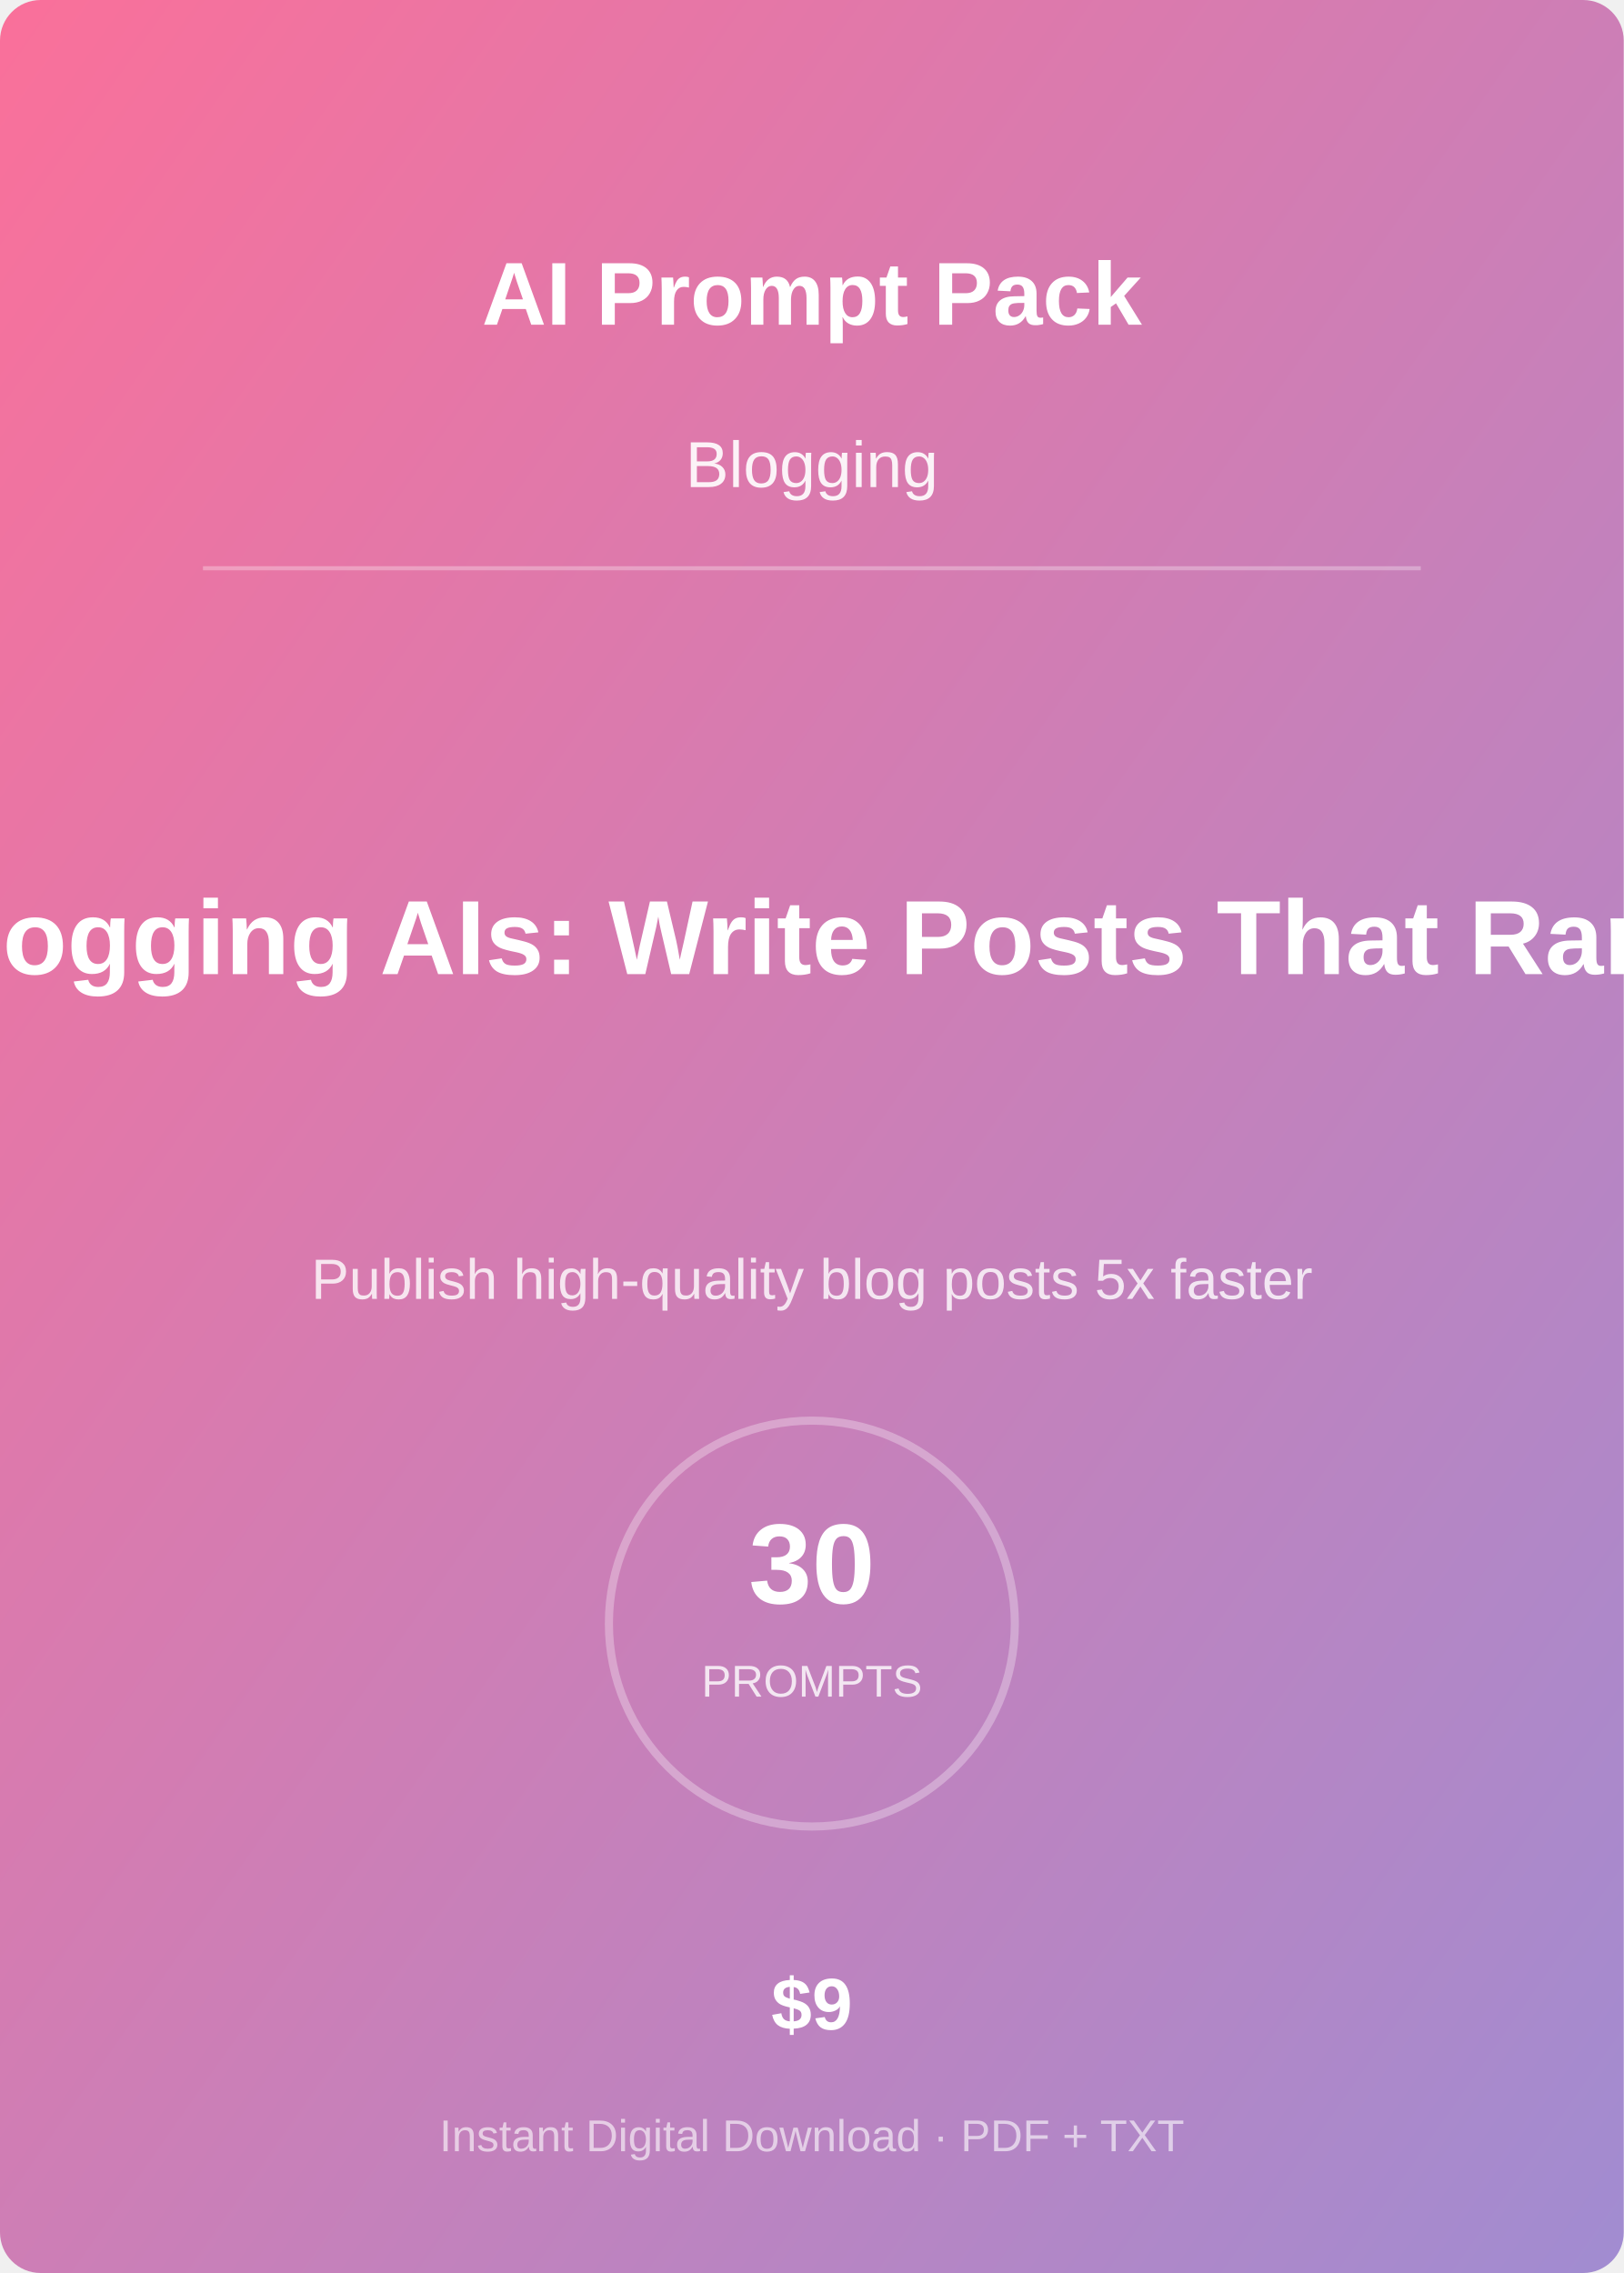
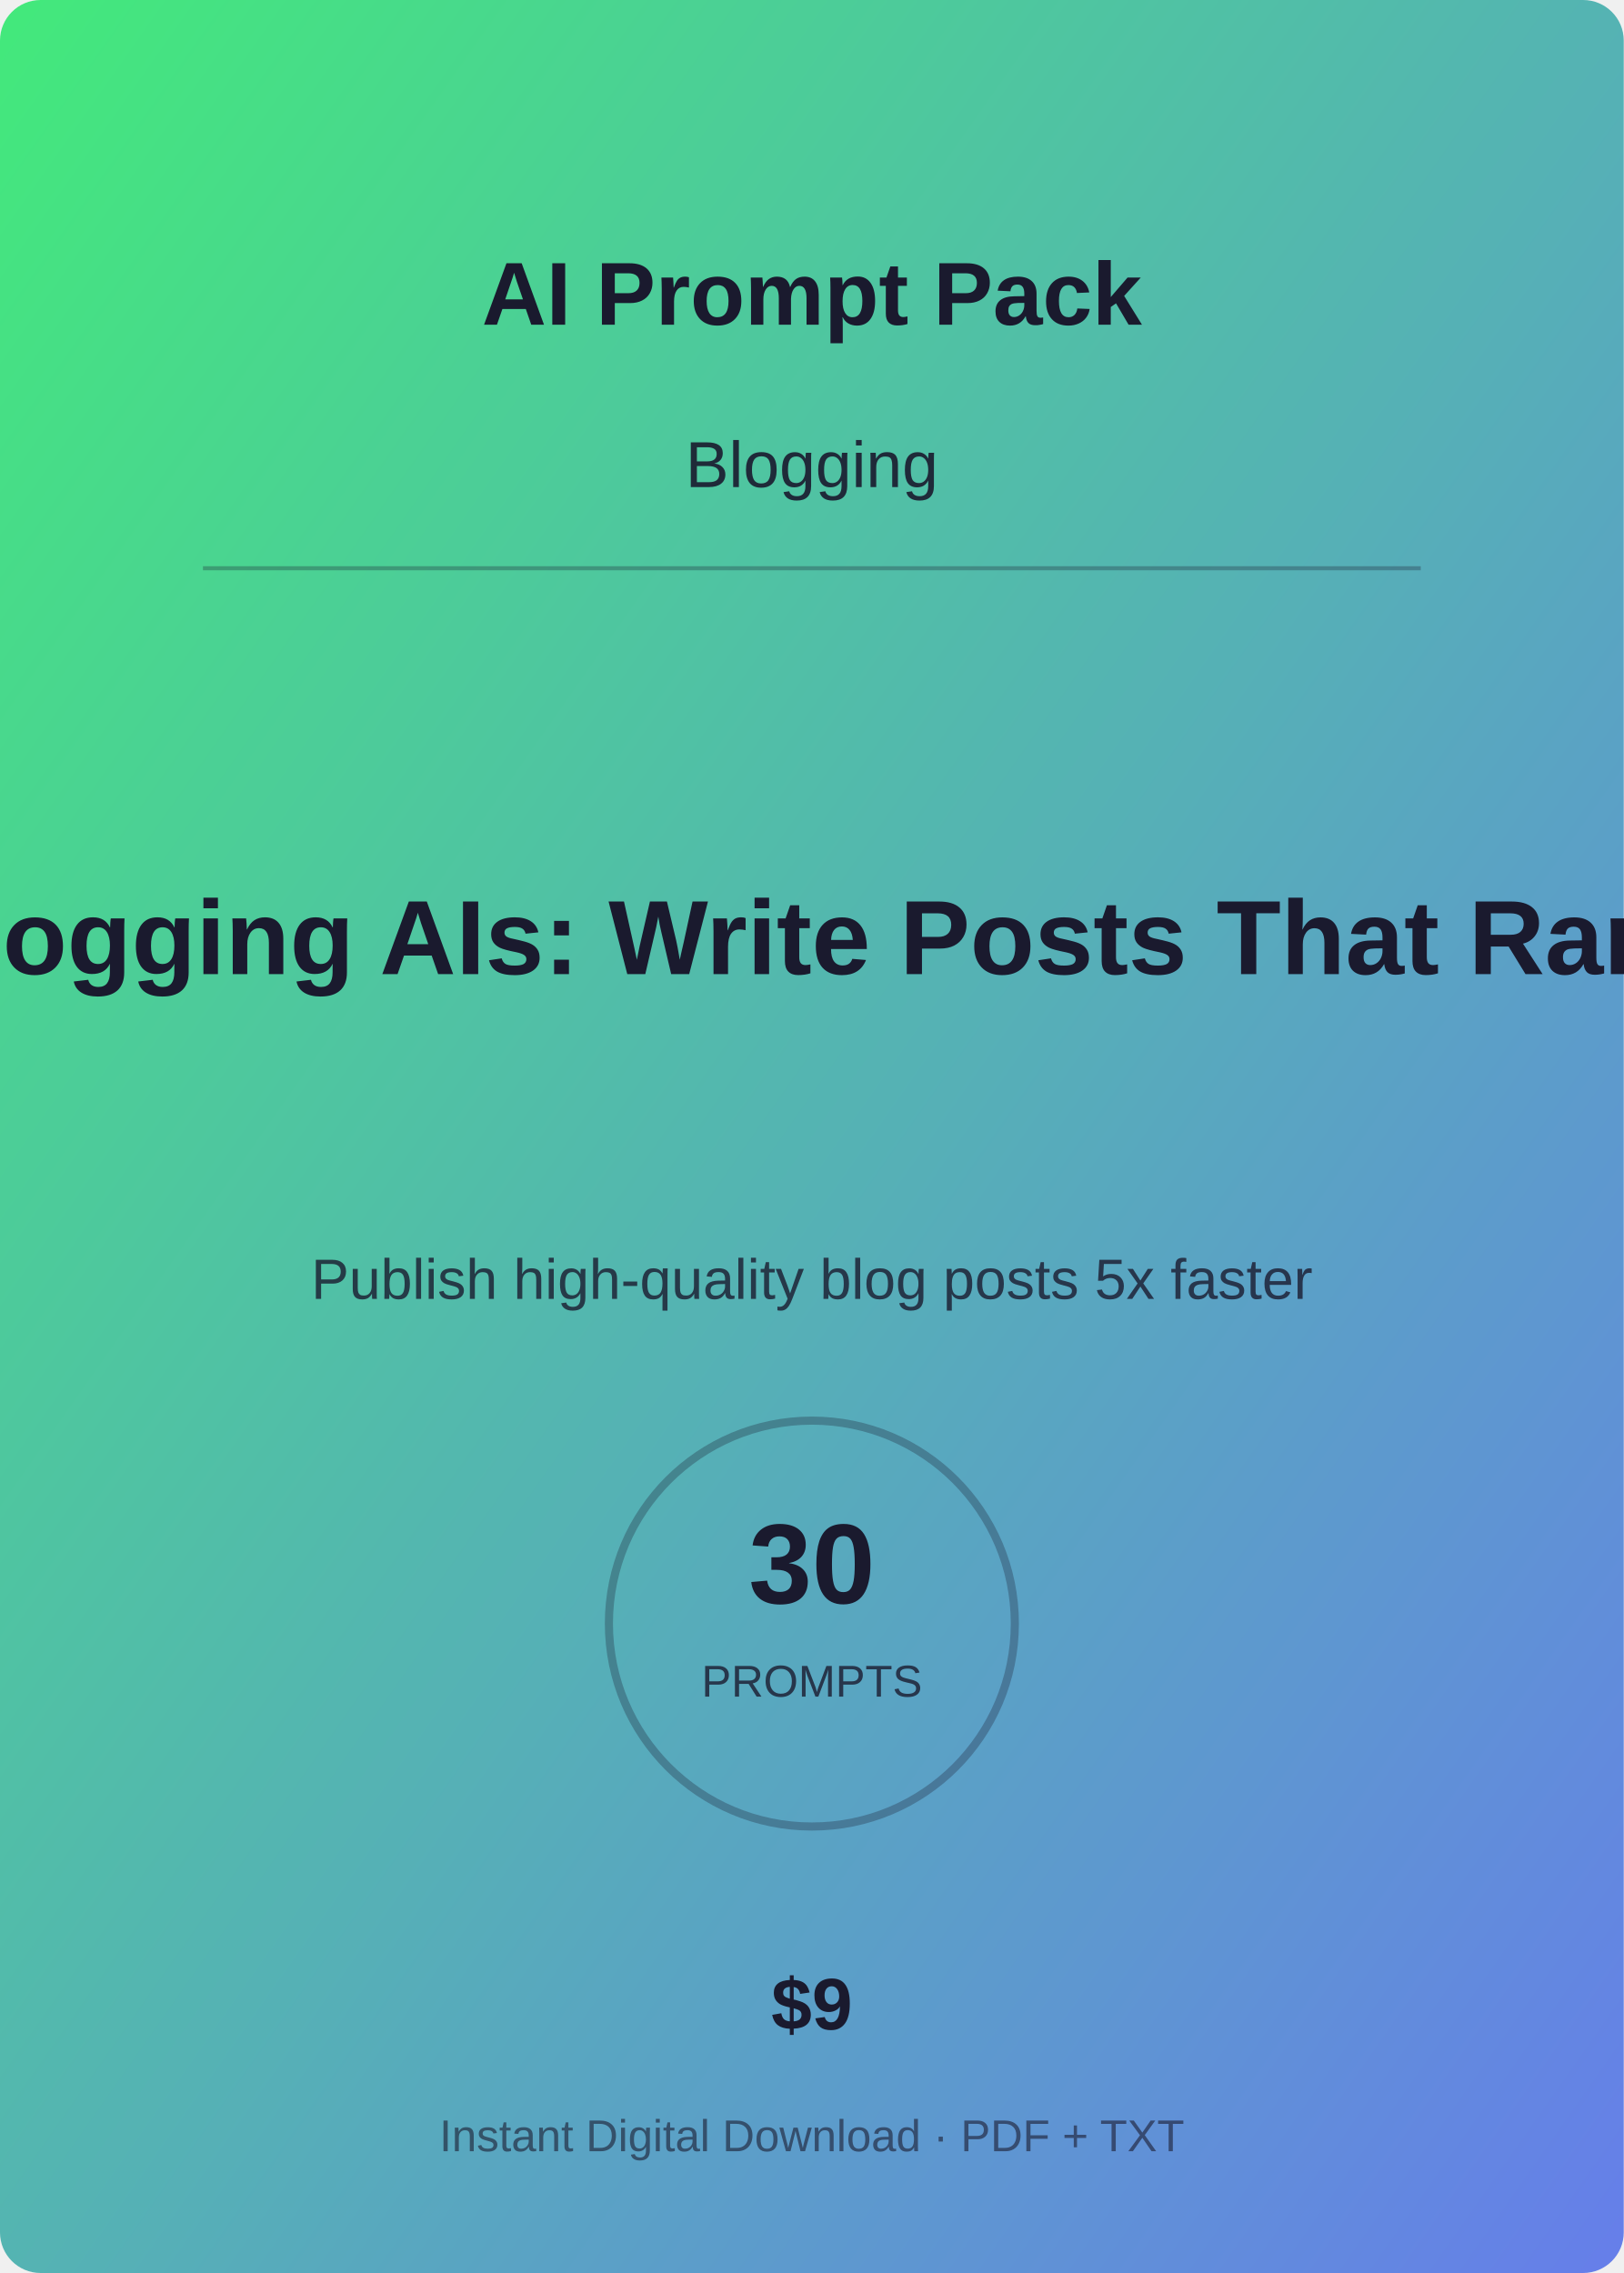
<svg xmlns="http://www.w3.org/2000/svg" viewBox="0 0 400 560">
  <defs>
    <linearGradient id="bg" x1="0%" y1="0%" x2="100%" y2="100%">
-       <stop offset="0%" style="stop-color:#fa709a" />
-       <stop offset="100%" style="stop-color:#a18cd1" />
+       <stop offset="0%" style="stop-color:#43e97b" />
+       <stop offset="100%" style="stop-color:#667eea" />
    </linearGradient>
  </defs>
  <rect width="400" height="560" fill="url(#bg)" rx="10" />
-   <text x="200" y="80" text-anchor="middle" font-family="Arial,sans-serif" font-size="22" font-weight="bold" fill="#fff">AI Prompt Pack</text>
-   <text x="200" y="120" text-anchor="middle" font-family="Arial,sans-serif" font-size="16" fill="#fff" opacity="0.9">Blogging</text>
-   <line x1="50" y1="140" x2="350" y2="140" stroke="#fff" stroke-width="1" opacity="0.3" />
-   <text x="200" y="240" text-anchor="middle" font-family="Arial,sans-serif" font-size="26" font-weight="bold" fill="#fff">Blogging AIs: Write Posts That Rank</text>
-   <text x="200" y="320" text-anchor="middle" font-family="Arial,sans-serif" font-size="14" fill="#fff" opacity="0.8">Publish high-quality blog posts 5x faster</text>
-   <circle cx="200" cy="400" r="50" fill="none" stroke="#fff" stroke-width="2" opacity="0.3" />
-   <text x="200" y="395" text-anchor="middle" font-family="Arial,sans-serif" font-size="28" font-weight="bold" fill="#fff">30</text>
-   <text x="200" y="418" text-anchor="middle" font-family="Arial,sans-serif" font-size="11" fill="#fff" opacity="0.8">PROMPTS</text>
-   <text x="200" y="500" text-anchor="middle" font-family="Arial,sans-serif" font-size="18" font-weight="bold" fill="#fff">$9</text>
-   <text x="200" y="530" text-anchor="middle" font-family="Arial,sans-serif" font-size="11" fill="#fff" opacity="0.6">Instant Digital Download · PDF + TXT</text>
+   <text x="200" y="80" text-anchor="middle" font-family="Arial,sans-serif" font-size="22" font-weight="bold" fill="#1a1a2e">AI Prompt Pack</text>
+   <text x="200" y="120" text-anchor="middle" font-family="Arial,sans-serif" font-size="16" fill="#1a1a2e" opacity="0.9">Blogging</text>
+   <line x1="50" y1="140" x2="350" y2="140" stroke="#1a1a2e" stroke-width="1" opacity="0.3" />
+   <text x="200" y="240" text-anchor="middle" font-family="Arial,sans-serif" font-size="26" font-weight="bold" fill="#1a1a2e">Blogging AIs: Write Posts That Rank</text>
+   <text x="200" y="320" text-anchor="middle" font-family="Arial,sans-serif" font-size="14" fill="#1a1a2e" opacity="0.8">Publish high-quality blog posts 5x faster</text>
+   <circle cx="200" cy="400" r="50" fill="none" stroke="#1a1a2e" stroke-width="2" opacity="0.3" />
+   <text x="200" y="395" text-anchor="middle" font-family="Arial,sans-serif" font-size="28" font-weight="bold" fill="#1a1a2e">30</text>
+   <text x="200" y="418" text-anchor="middle" font-family="Arial,sans-serif" font-size="11" fill="#1a1a2e" opacity="0.8">PROMPTS</text>
+   <text x="200" y="500" text-anchor="middle" font-family="Arial,sans-serif" font-size="18" font-weight="bold" fill="#1a1a2e">$9</text>
+   <text x="200" y="530" text-anchor="middle" font-family="Arial,sans-serif" font-size="11" fill="#1a1a2e" opacity="0.6">Instant Digital Download · PDF + TXT</text>
</svg>
